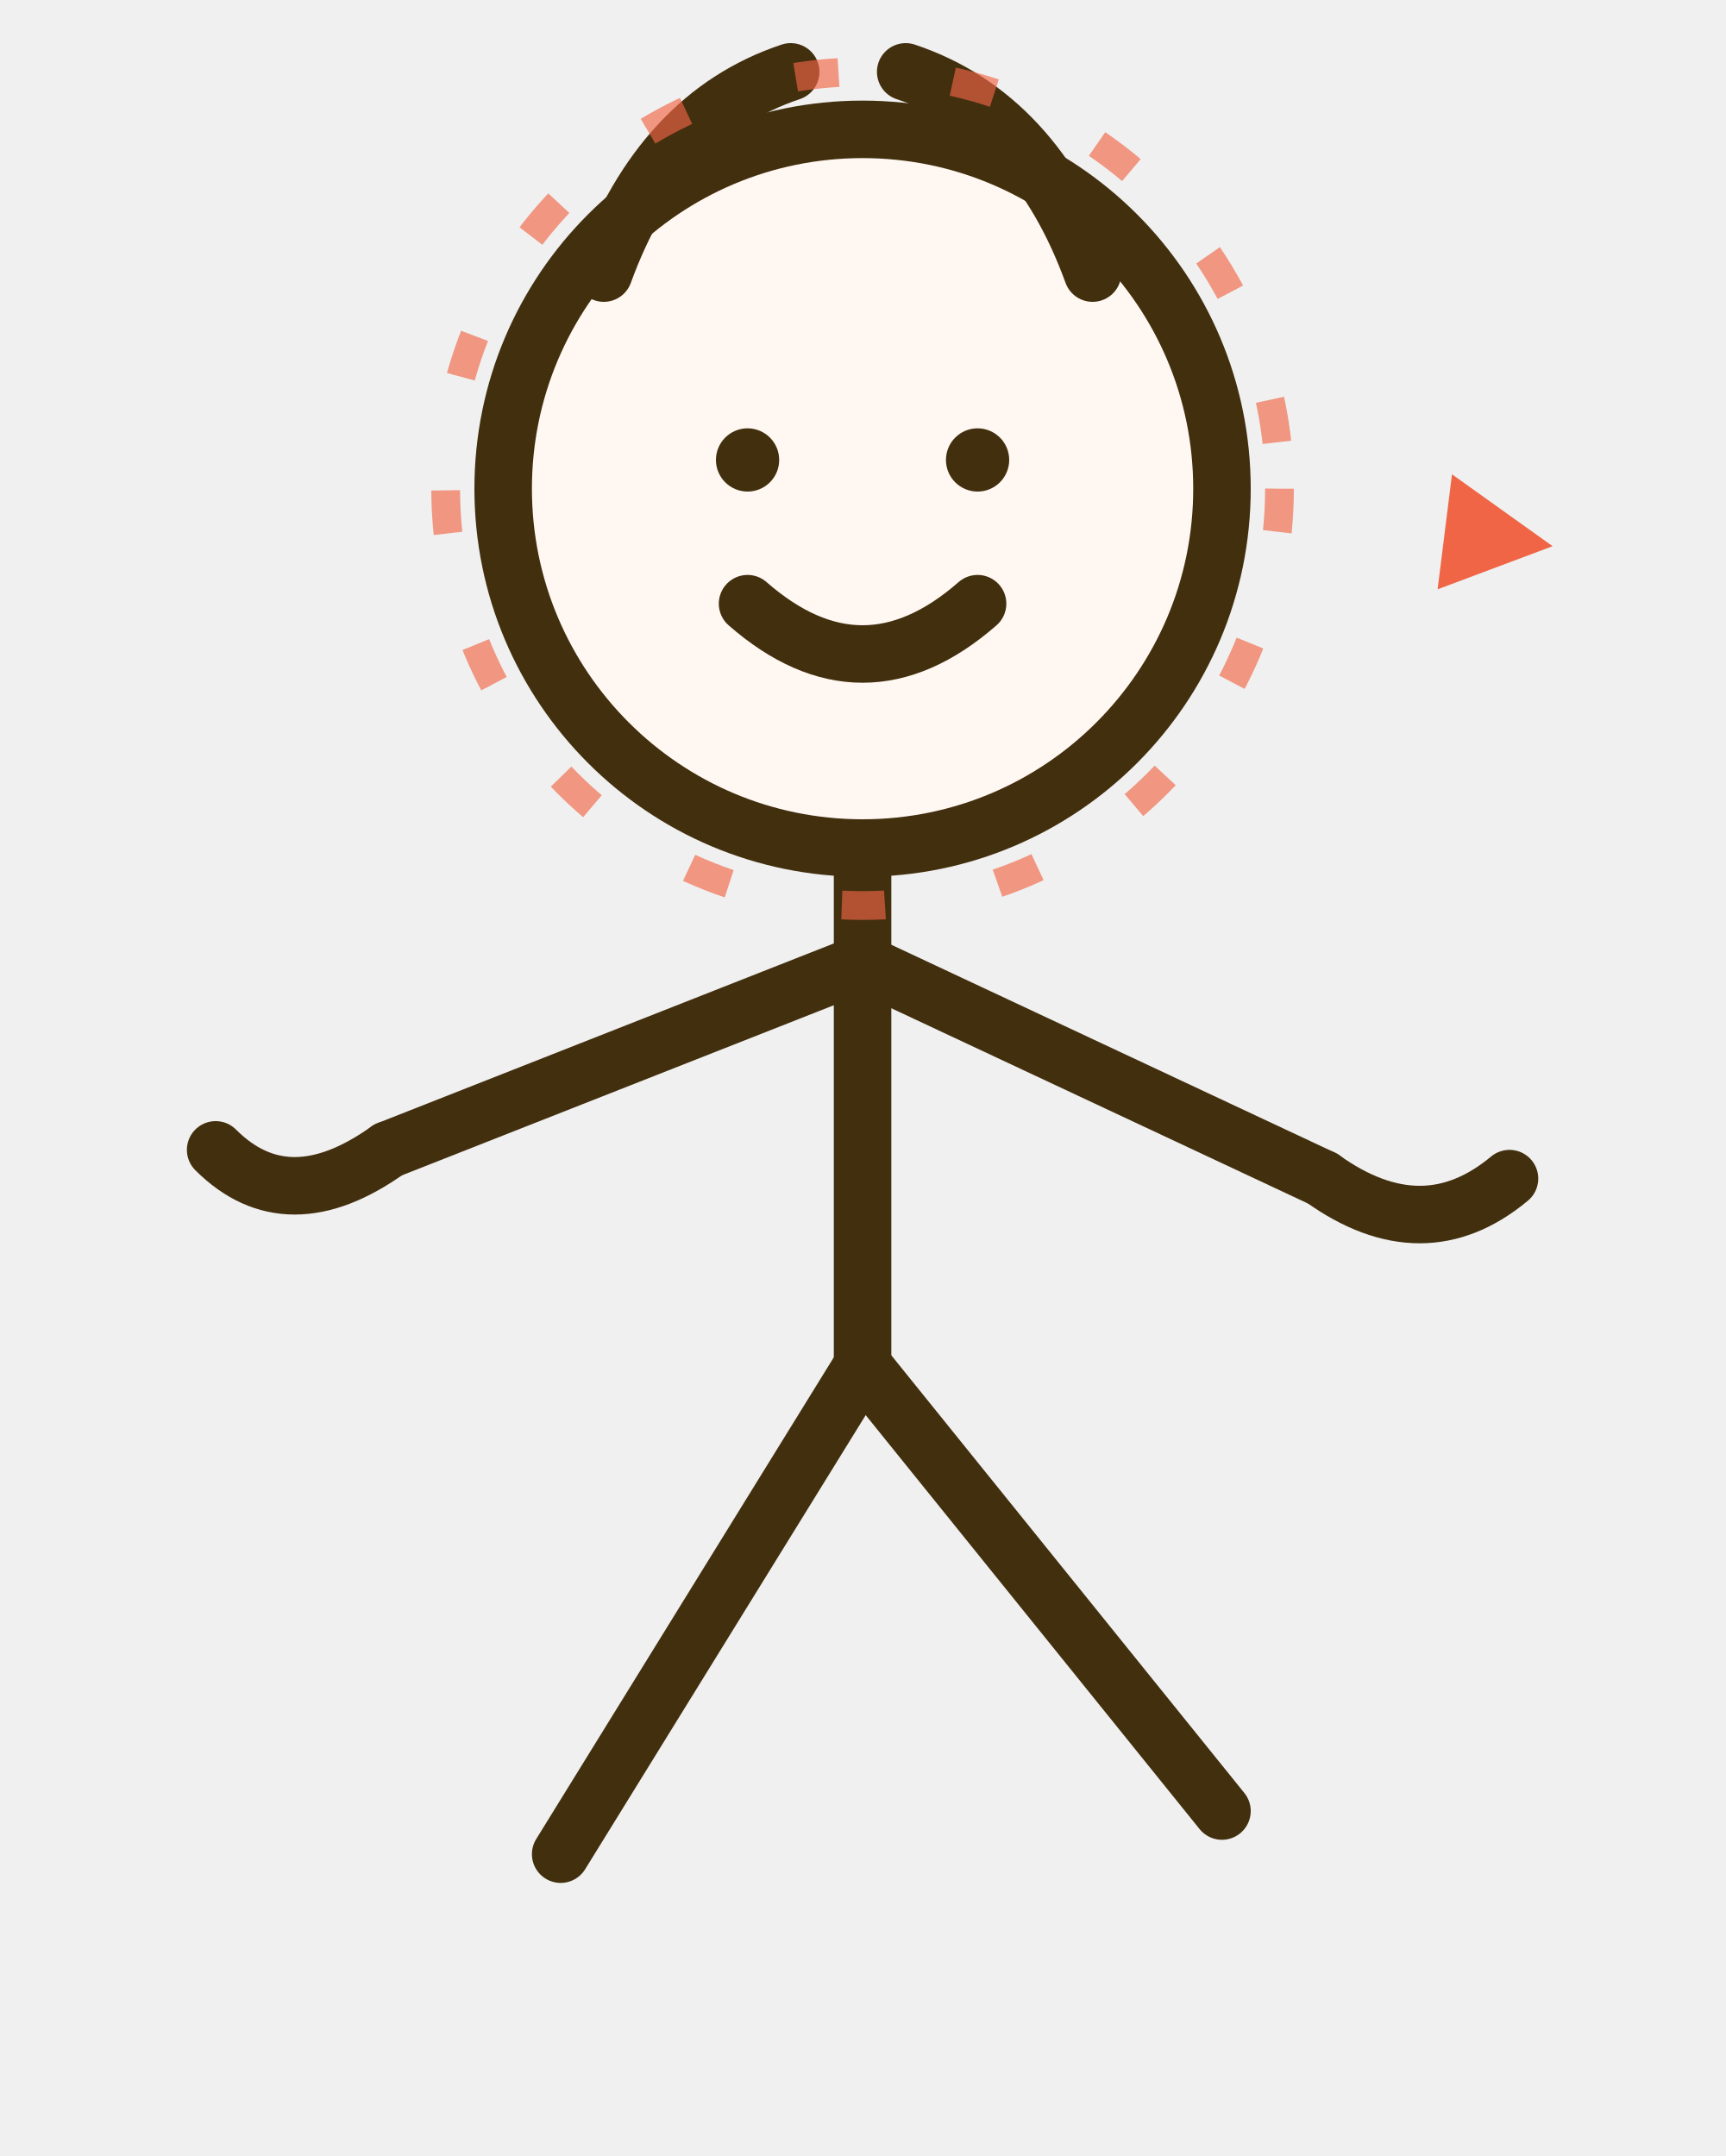
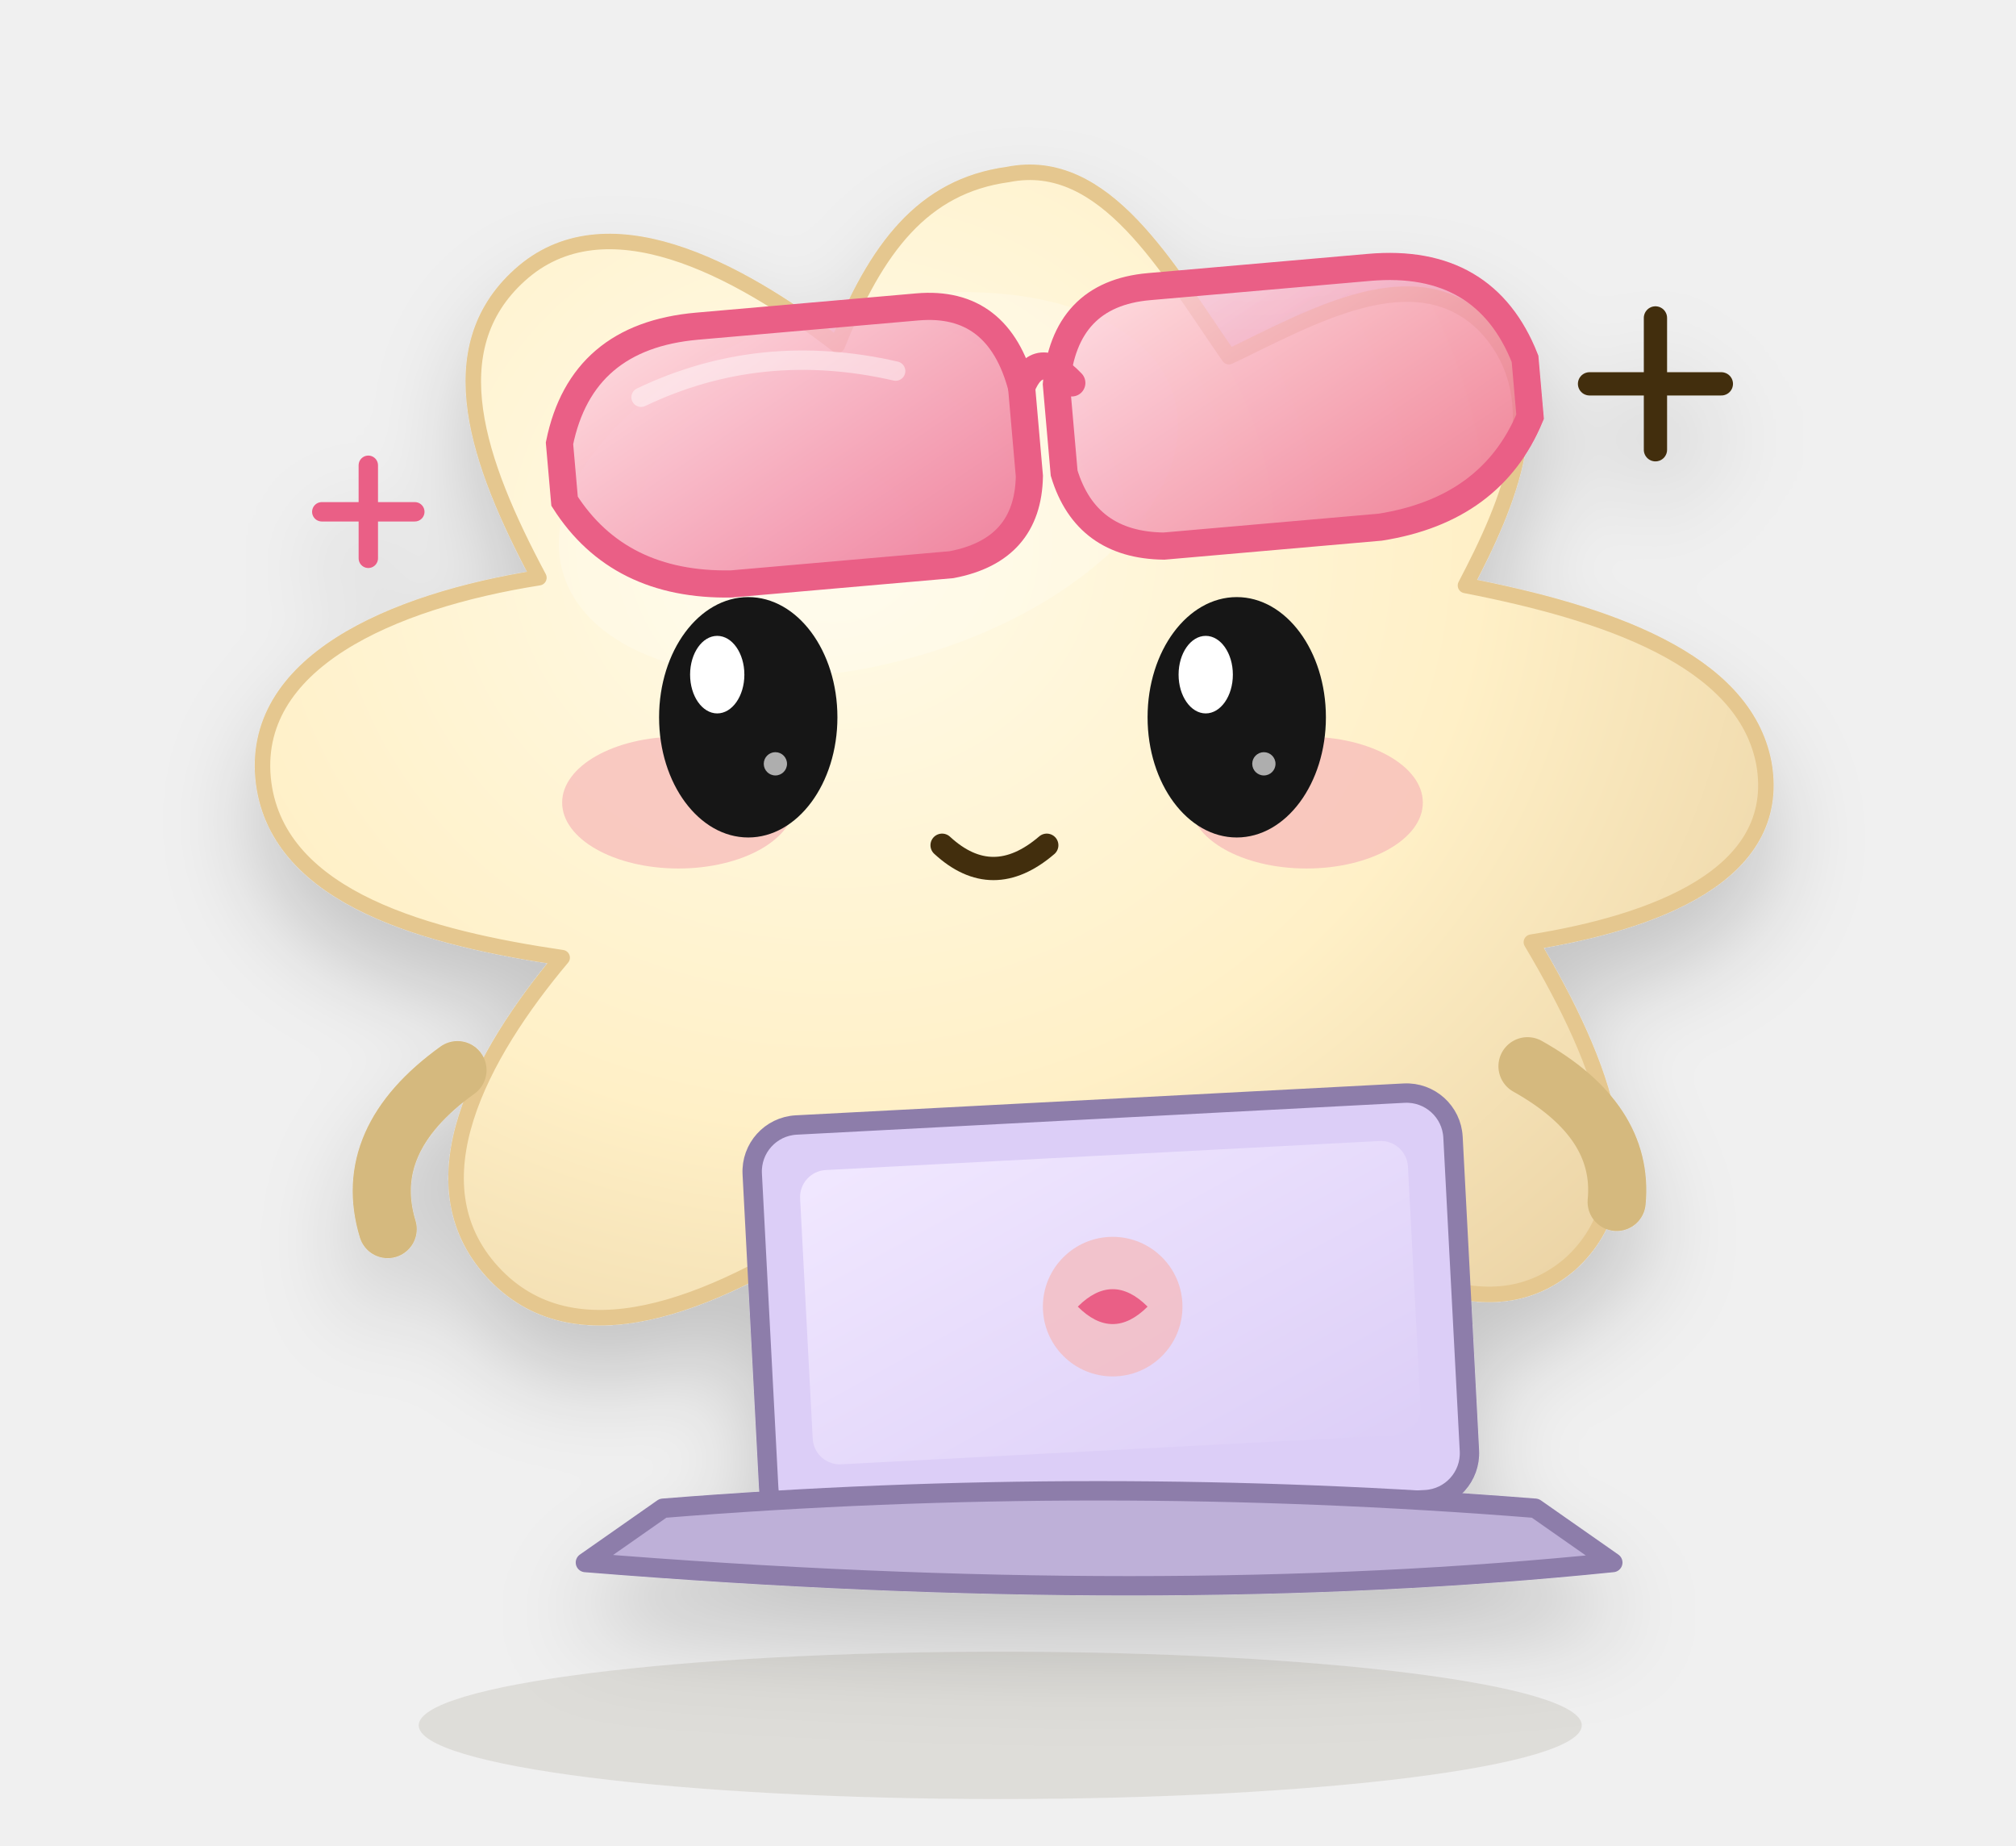
- <svg xmlns="http://www.w3.org/2000/svg" viewBox="0 0 120 150" role="img" aria-label="Muñeco animado de Maira">
+ <svg xmlns="http://www.w3.org/2000/svg" viewBox="0 0 520 476" role="img" aria-labelledby="title desc">
  <defs>
-     <style>.s{fill:none;stroke:#422F0E;stroke-width:4;stroke-linecap:round;stroke-linejoin:round}.f{fill:#FFF8F2;stroke:#422F0E;stroke-width:4}.face{fill:#422F0E}</style>
+     <radialGradient id="body" cx="38%" cy="28%" r="78%">
+       <stop offset="0" stop-color="#FFFBE9" />
+       <stop offset=".55" stop-color="#FFF0C7" />
+       <stop offset="1" stop-color="#E8CFA0" />
+     </radialGradient>
+     <linearGradient id="pink" x1="0" y1="0" x2="1" y2="1">
+       <stop stop-color="#FFD9E5" />
+       <stop offset="1" stop-color="#EA5E86" />
+     </linearGradient>
+     <linearGradient id="screen" x1="0" y1="0" x2="1" y2="1">
+       <stop stop-color="#F1E8FF" />
+       <stop offset="1" stop-color="#DCCEF7" />
+     </linearGradient>
+     <filter id="shadow" x="-30%" y="-30%" width="160%" height="180%">
+       <feGaussianBlur in="SourceAlpha" stdDeviation="12" />
+       <feOffset dy="14" />
+       <feComponentTransfer>
+         <feFuncA type="linear" slope=".18" />
+       </feComponentTransfer>
+       <feMerge>
+         <feMergeNode />
+         <feMergeNode in="SourceGraphic" />
+       </feMerge>
+     </filter>
  </defs>
-   <g transform="translate(0 2)">
+   <ellipse cx="258" cy="445" rx="150" ry="19" fill="#422F0E" opacity=".10" />
+   <g filter="url(#shadow)">
+     <path d="M260 45 C285 40 301 69 317 92 C338 82 365 66 383 84 C401 103 389 130 378 151 C414 158 450 170 455 197 C460 226 426 238 395 243 C414 275 426 307 405 326 C383 345 353 326 329 306 C317 343 305 386 272 390 C237 394 223 352 215 316 C183 337 148 351 127 328 C106 305 124 272 145 247 C111 242 72 232 68 202 C64 171 101 155 139 149 C123 119 113 90 134 71 C156 51 190 69 216 89 C226 64 238 48 260 45 Z" fill="url(#body)" stroke="#E5C78F" stroke-width="4" stroke-linejoin="round">
+       <animateTransform attributeName="transform" type="rotate" values="0 260 230;-2 260 230;2 260 230;0 260 230" dur="5s" repeatCount="indefinite" />
+     </path>
+     <ellipse cx="224" cy="125" rx="82" ry="46" fill="#fff" opacity=".22" transform="rotate(-16 224 125)" />
+     <ellipse cx="175" cy="207" rx="30" ry="17" fill="#F6B8B8" opacity=".72" />
+     <ellipse cx="337" cy="207" rx="30" ry="17" fill="#F6B8B8" opacity=".72" />
    <g>
-       <animateTransform attributeName="transform" type="translate" values="0 0;2 -4;0 0;-2 -3;0 0" dur="2.8s" repeatCount="indefinite" />
-       <circle class="f" cx="60" cy="32" r="25">
-         <animateTransform attributeName="transform" type="rotate" values="0 60 32;-5 60 32;4 60 32;0 60 32" dur="3.4s" repeatCount="indefinite" />
-       </circle>
-       <circle class="face" cx="52" cy="30" r="2.2" />
-       <circle class="face" cx="68" cy="30" r="2.2" />
-       <path class="s" d="M52 40q8 7 16 0" />
-       <path class="s" d="M60 57v36" />
-       <g>
-         <path class="s" d="M60 65L27 78" />
-         <animateTransform attributeName="transform" type="rotate" values="0 60 65;-22 60 65;8 60 65;-10 60 65;0 60 65" dur="1.7s" repeatCount="indefinite" />
-       </g>
-       <g>
-         <path class="s" d="M60 65l32 15" />
-         <animateTransform attributeName="transform" type="rotate" values="0 60 65;15 60 65;-8 60 65;22 60 65;0 60 65" dur="1.7s" repeatCount="indefinite" />
-       </g>
-       <g>
-         <path class="s" d="M60 93L39 127" />
-         <animateTransform attributeName="transform" type="rotate" values="0 60 93;18 60 93;-14 60 93;8 60 93;0 60 93" dur="1.7s" repeatCount="indefinite" />
-       </g>
-       <g>
-         <path class="s" d="M60 93l25 31" />
-         <animateTransform attributeName="transform" type="rotate" values="0 60 93;-18 60 93;14 60 93;-8 60 93;0 60 93" dur="1.7s" repeatCount="indefinite" />
-       </g>
-       <path class="s" d="M27 78q-7 5-12 0M92 80q7 5 13 0" />
-       <path class="s" d="M42 17q4-11 13-14M76 17q-4-11-13-14" />
+       <ellipse cx="193" cy="185" rx="23" ry="31" fill="#171717" />
+       <ellipse cx="319" cy="185" rx="23" ry="31" fill="#171717" />
+       <ellipse cx="185" cy="174" rx="7" ry="10" fill="#fff" />
+       <ellipse cx="311" cy="174" rx="7" ry="10" fill="#fff" />
+       <circle cx="200" cy="197" r="3" fill="#fff" opacity=".65" />
+       <circle cx="326" cy="197" r="3" fill="#fff" opacity=".65" />
+       <animateTransform attributeName="transform" type="translate" values="0 0;2 -1;0 0;-2 -1;0 0" dur="4s" repeatCount="indefinite" />
    </g>
-     <g>
-       <circle cx="60" cy="32" r="29" fill="none" stroke="#EF6545" stroke-width="2" stroke-dasharray="3 8" opacity=".65">
-         <animateTransform attributeName="transform" type="rotate" from="0 60 32" to="360 60 32" dur="8s" repeatCount="indefinite" />
-       </circle>
-       <path d="M101 31l7 5-8 3" fill="#EF6545">
-         <animateTransform attributeName="transform" type="rotate" from="0 60 32" to="360 60 32" dur="8s" repeatCount="indefinite" />
-       </path>
+     <path d="M243 218 Q256 230 270 218" fill="none" stroke="#422F0E" stroke-width="6" stroke-linecap="round" />
+     <g transform="translate(137 72) rotate(-5 126 45)">
+       <path d="M8 32 Q16 5 46 5 H103 Q124 5 128 28 L128 51 Q126 70 106 72 H49 Q20 70 8 47Z" fill="url(#pink)" fill-opacity=".78" stroke="#EA5E86" stroke-width="7" />
+       <path d="M137 28 Q141 5 163 5 H220 Q250 5 258 32 L258 47 Q246 70 217 72 H161 Q141 70 137 51Z" fill="url(#pink)" fill-opacity=".78" stroke="#EA5E86" stroke-width="7" />
+       <path d="M128 28 Q133 18 141 28" fill="none" stroke="#EA5E86" stroke-width="7" stroke-linecap="round" />
+       <path d="M30 22 Q62 10 96 21" fill="none" stroke="#fff" stroke-width="5" opacity=".45" stroke-linecap="round" />
+       <animateTransform attributeName="transform" type="rotate" values="-5 126 45;0 126 45;-4 126 45;-5 126 45" dur="6s" repeatCount="indefinite" />
    </g>
+     <path d="M118 276 Q93 294 100 317" fill="none" stroke="#D5B97E" stroke-width="15" stroke-linecap="round">
+       <animateTransform attributeName="transform" type="rotate" values="0 118 276;-10 118 276;8 118 276;0 118 276" dur="2.2s" repeatCount="indefinite" />
+     </path>
+     <path d="M394 275 Q419 289 417 310" fill="none" stroke="#D5B97E" stroke-width="15" stroke-linecap="round">
+       <animateTransform attributeName="transform" type="rotate" values="0 394 275;8 394 275;-10 394 275;0 394 275" dur="2.2s" repeatCount="indefinite" />
+     </path>
+     <g transform="translate(171 286)">
+       <rect x="25" y="0" width="181" height="105" rx="12" fill="#DCCEF7" stroke="#8D7DAA" stroke-width="5" transform="rotate(-3 115 52)" />
+       <rect x="37" y="12" width="157" height="76" rx="7" fill="url(#screen)" transform="rotate(-3 115 52)" />
+       <circle cx="116" cy="51" r="18" fill="#F6B8B8" opacity=".7" />
+       <path d="M107 51 Q116 42 125 51 Q116 60 107 51Z" fill="#EA5E86" />
+       <path d="M0 103 Q112 94 225 103 L245 117 Q128 129 -20 117Z" fill="#BEB0D8" stroke="#8D7DAA" stroke-width="5" stroke-linejoin="round" />
+     </g>
+     <path d="M427 82 v34 M410 99 h34" stroke="#422F0E" stroke-width="6" stroke-linecap="round">
+       <animateTransform attributeName="transform" type="rotate" from="0 427 99" to="360 427 99" dur="8s" repeatCount="indefinite" />
+     </path>
+     <path d="M95 120 v24 M83 132 h24" stroke="#EA5E86" stroke-width="5" stroke-linecap="round" />
  </g>
</svg>
